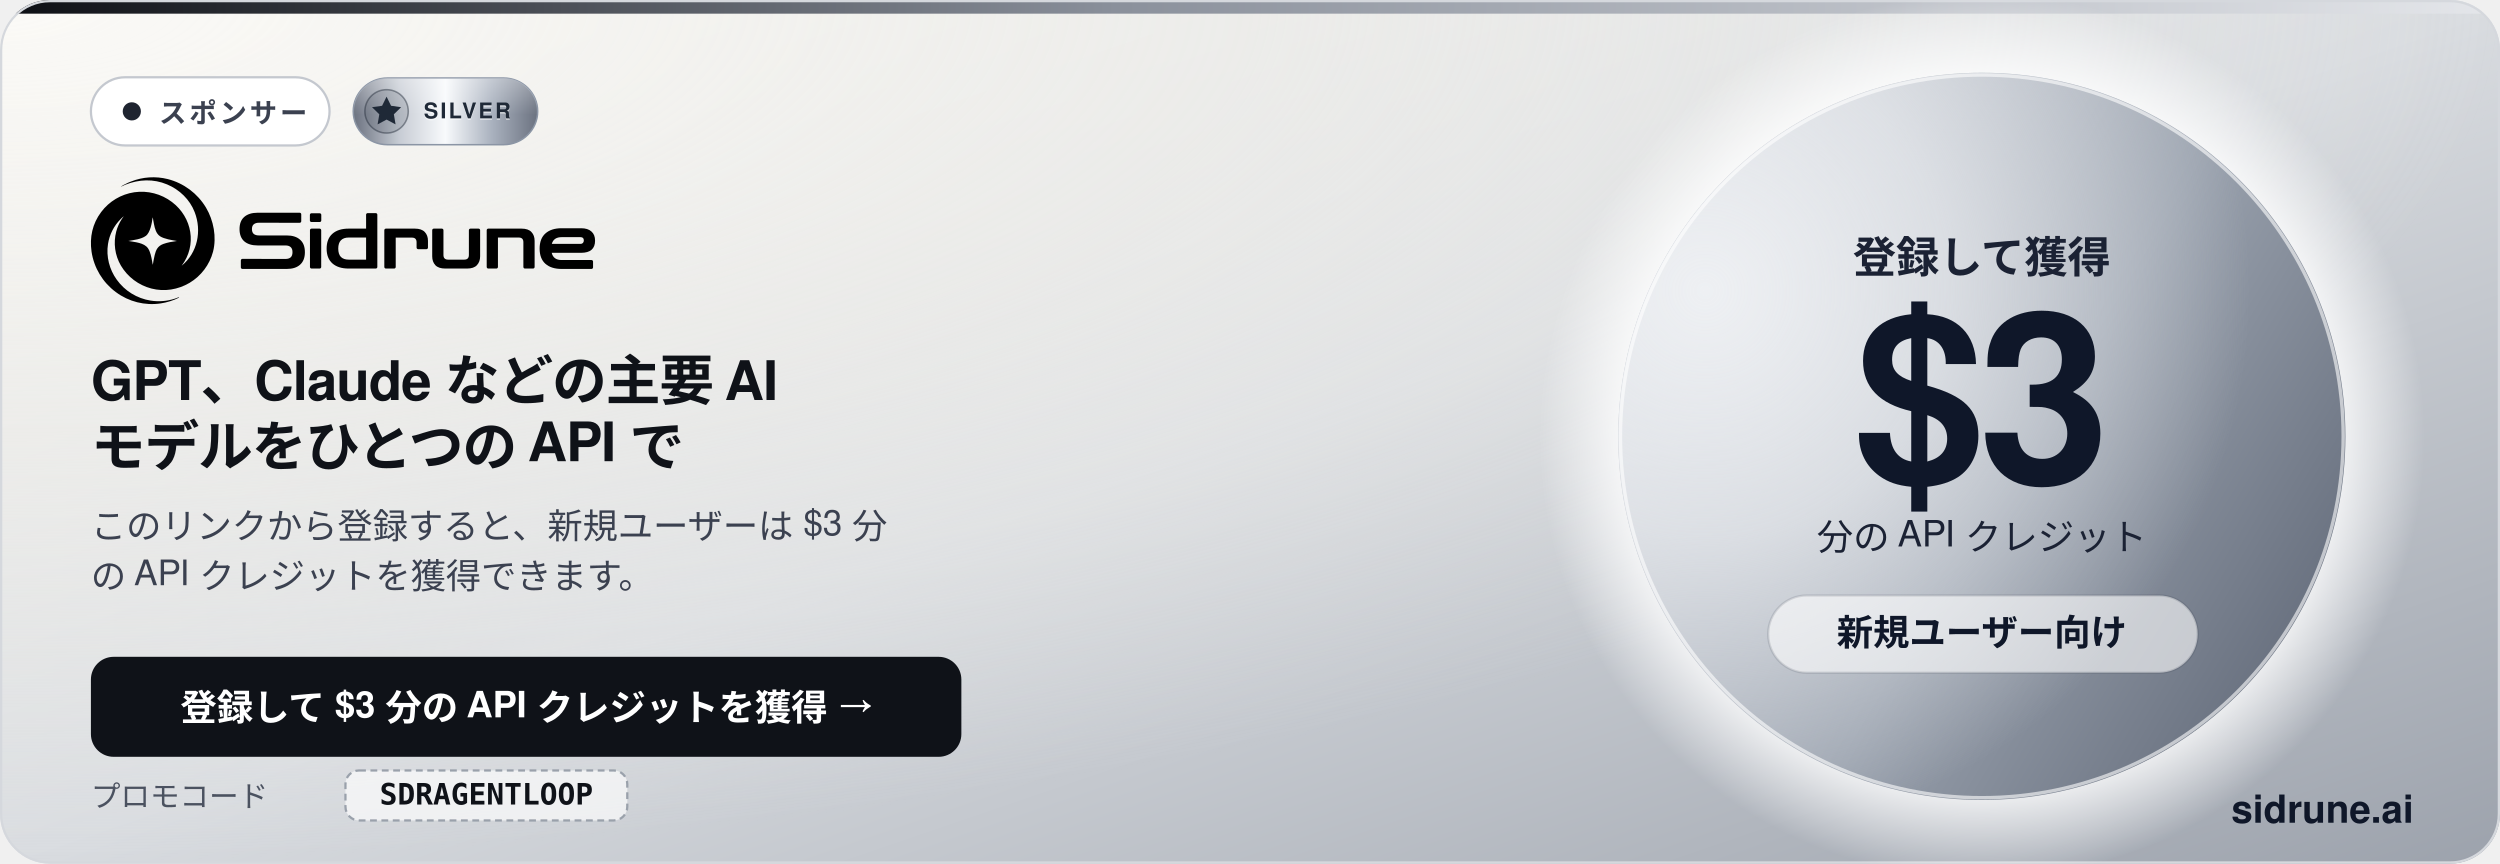
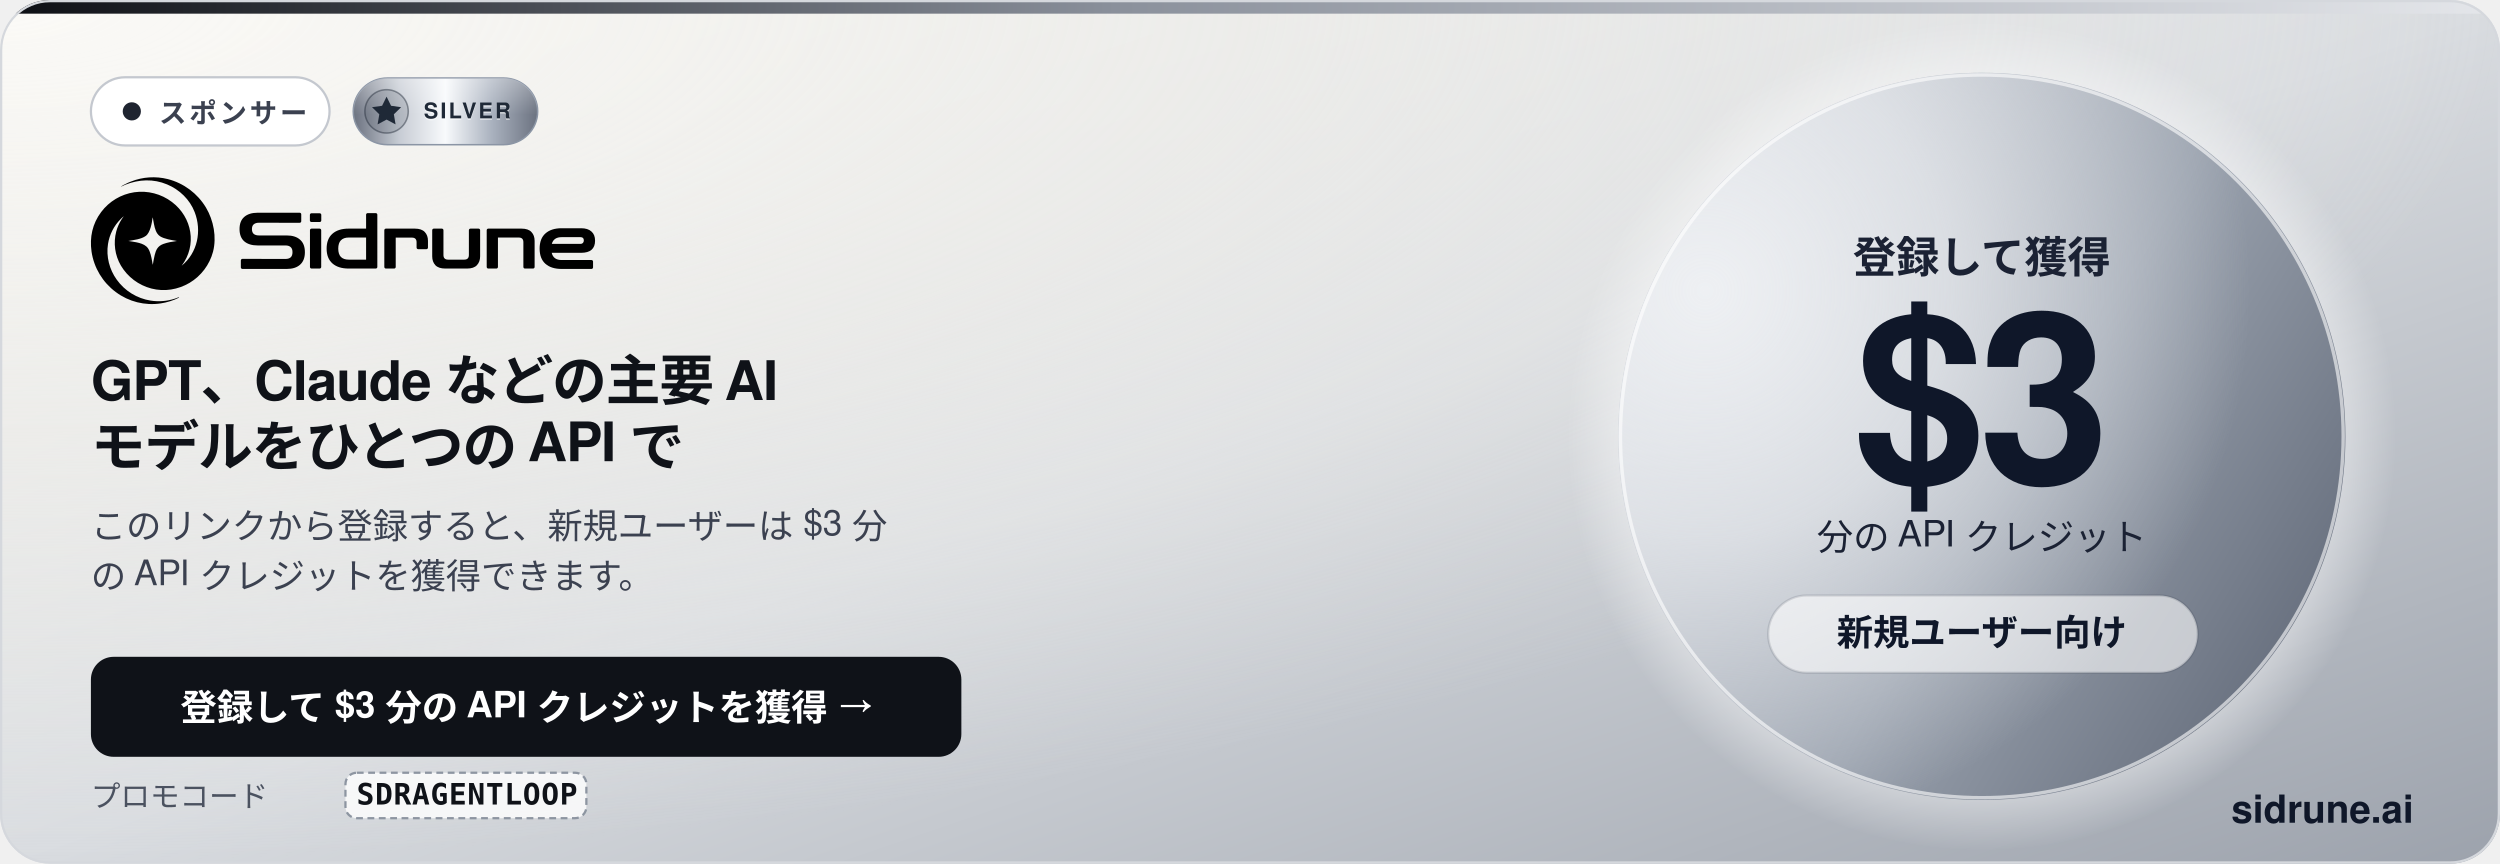
<svg xmlns="http://www.w3.org/2000/svg" width="1100" height="380" viewBox="0 0 1100 380" role="img" aria-label="Sidrune AI (Silver Sponsor): GPT、Claude などの主要 AI モデルをひとつの API で. 登録して $3 分の API クレジットを獲得.">
  <defs>
    <linearGradient id="bg" x1="0" y1="0" x2="1" y2="1">
      <stop offset="0" stop-color="#f4f3ef" />
      <stop offset=".5" stop-color="#d9dce0" />
      <stop offset="1" stop-color="#9ca2ac" />
    </linearGradient>
    <radialGradient id="hl" cx="0" cy="0" r="1" gradientUnits="objectBoundingBox">
      <stop offset="0" stop-color="#fbfaf7" />
      <stop offset=".5" stop-color="#f1f0ec" stop-opacity=".6" />
      <stop offset="1" stop-color="#f1f0ec" stop-opacity="0" />
    </radialGradient>
    <linearGradient id="stripe" x1="0" y1="0" x2="1" y2="0">
      <stop offset="0" stop-color="#0b0d12" />
      <stop offset=".45" stop-color="#8b919c" />
      <stop offset="1" stop-color="#e5e7eb" />
    </linearGradient>
    <radialGradient id="orbHl" cx=".12" cy=".3" r=".75">
      <stop offset="0" stop-color="#eef0f3" />
      <stop offset=".45" stop-color="#eef0f3" stop-opacity=".7" />
      <stop offset="1" stop-color="#eef0f3" stop-opacity="0" />
    </radialGradient>
    <linearGradient id="orb" x1="0" y1=".2" x2="1" y2=".8">
      <stop offset="0" stop-color="#c9cdd4" />
      <stop offset=".55" stop-color="#9aa2ae" />
      <stop offset="1" stop-color="#626a79" />
    </linearGradient>
    <radialGradient id="orbGlow" cx=".5" cy=".5" r=".5">
-       <stop offset=".82" stop-color="#ffffff" stop-opacity=".75" />
+       <stop offset=".88" stop-color="#ffffff" stop-opacity=".35" />
      <stop offset="1" stop-color="#ffffff" stop-opacity="0" />
    </radialGradient>
    <clipPath id="card">
      <rect width="1100" height="380" rx="22" />
    </clipPath>
  </defs>
  <g clip-path="url(#card)">
    <rect width="1100" height="380" fill="url(#bg)" />
    <rect width="1100" height="380" fill="url(#hl)" />
    <rect width="1100" height="6" fill="url(#stripe)" />
    <rect x=".5" y=".5" width="1099" height="379" rx="21.5" fill="none" stroke="#d5d8dd" />
  </g>
  <rect x="40" y="34" width="105" height="30" rx="15" fill="#ffffff" stroke="#c4c8cf" />
  <circle cx="58" cy="49" r="4" fill="#1f2430" />
  <text x="70" y="54" font-family="-apple-system, BlinkMacSystemFont, 'Segoe UI', Helvetica, Arial, sans-serif" font-size="12" font-weight="700" letter-spacing="1.3" fill="#3b4150">スポンサー</text>
  <svg x="155" y="34" width="82" height="30" viewBox="0 0 120 44">
    <defs>
      <linearGradient id="bm" x1="0" y1="0" x2="1" y2="0">
        <stop offset="0.00" stop-color="#6b7280" />
        <stop offset="0.25" stop-color="#c7ccd4" />
        <stop offset="0.50" stop-color="#f8fafc" />
        <stop offset="0.75" stop-color="#aab2bf" />
        <stop offset="1.00" stop-color="#6b7280" />
      </linearGradient>
      <linearGradient id="bs" x1="0" y1="0" x2="0" y2="1">
        <stop offset="0" stop-color="#fff" stop-opacity=".32" />
        <stop offset=".55" stop-color="#fff" stop-opacity="0" />
      </linearGradient>
    </defs>
    <rect x=".5" y=".5" width="119" height="43" rx="22" fill="url(#bm)" stroke="#8b95a5" />
    <rect x=".5" y=".5" width="119" height="43" rx="22" fill="url(#bs)" />
    <circle cx="22" cy="22" r="14" fill="#1f2937" fill-opacity=".14" stroke="#1f2937" stroke-opacity=".45" />
    <path d="M22 12.5l2.9 5.9 6.5.9-4.7 4.6 1.1 6.5L22 27.3l-5.8 3.1 1.1-6.5-4.7-4.6 6.5-.9z" fill="#1f2937" />
    <text x="46" y="27.5" text-anchor="start" font-family="-apple-system, BlinkMacSystemFont, 'Segoe UI', Helvetica, Arial, sans-serif" font-size="14" font-weight="800" letter-spacing="1.4" fill="#ffffff" fill-opacity=".55">SILVER</text>
    <text x="46" y="26.5" text-anchor="start" font-family="-apple-system, BlinkMacSystemFont, 'Segoe UI', Helvetica, Arial, sans-serif" font-size="14" font-weight="800" letter-spacing="1.4" fill="#1f2937">SILVER</text>
  </svg>
  <svg x="40" y="78" width="222" height="56" viewBox="0 0 555 140" fill="none">
    <path d="M166.677 100.837C165.714 100.837 164.933 100.056 164.933 99.093V91.495C164.933 90.531 165.716 89.75 166.68 89.752L213.976 89.834C216.478 89.834 218.383 89.265 219.691 88.128C221.055 86.934 221.738 85.029 221.738 82.413C221.738 79.798 221.055 77.921 219.691 76.784C218.383 75.59 216.478 74.993 213.976 74.993H183.442C177.13 74.993 172.212 73.486 168.686 70.473C165.218 67.402 163.483 62.91 163.483 56.997C163.483 51.083 165.218 46.619 168.686 43.606C172.212 40.535 177.13 39 183.442 39H229.632C230.595 39 231.376 39.781 231.376 40.744V48.341C231.376 49.305 230.593 50.087 229.629 50.085L184.892 50.003C182.447 50.003 180.542 50.571 179.177 51.709C177.812 52.789 177.13 54.551 177.13 56.997C177.13 59.442 177.812 61.233 179.177 62.37C180.542 63.45 182.447 63.99 184.892 63.99H215.426C221.738 63.99 226.628 65.554 230.096 68.682C233.622 71.752 235.384 76.329 235.384 82.413C235.384 88.441 233.622 93.018 230.096 96.145C226.628 99.273 221.738 100.837 215.426 100.837H166.677Z" fill="black" />
    <path d="M242.699 100.41C241.736 100.41 240.956 99.629 240.956 98.666V58.228C240.956 57.266 241.736 56.485 242.699 56.485H251.579C252.542 56.485 253.323 57.266 253.323 58.228V98.666C253.323 99.629 252.542 100.41 251.579 100.41H242.699ZM242.614 49.235C241.651 49.235 240.87 48.454 240.87 47.491V41.341C240.87 40.378 241.651 39.597 242.614 39.597H251.665C252.628 39.597 253.408 40.378 253.408 41.341V47.491C253.408 48.454 252.628 49.235 251.665 49.235H242.614Z" fill="black" />
    <path d="M315.064 98.666C315.064 99.629 314.284 100.41 313.321 100.41H302.697V41.17C302.697 40.207 303.478 39.426 304.441 39.426H313.321C314.284 39.426 315.064 40.207 315.064 41.17V98.666ZM312.932 100.41H283.506C275.887 100.41 269.945 98.534 265.68 94.781C261.416 91.028 259.283 85.598 259.283 78.49C259.283 71.326 261.416 65.867 265.68 62.114C269.945 58.361 275.887 56.485 283.506 56.485H312.079V66.293H283.506C279.81 66.293 276.967 67.317 274.977 69.364C273.044 71.354 272.077 74.396 272.077 78.49C272.077 82.527 273.044 85.569 274.977 87.616C276.967 89.606 279.81 90.602 283.506 90.602H312.932V100.41Z" fill="black" />
    <path d="M324.496 100.41C323.533 100.41 322.753 99.629 322.753 98.666V58.228C322.753 57.266 323.533 56.485 324.496 56.485H356.358C361.304 56.485 364.944 57.736 367.275 60.238C369.606 62.683 370.772 65.924 370.772 69.961V77.344C370.772 78.306 369.991 79.087 369.028 79.087H359.978C359.015 79.087 358.234 78.306 358.234 77.344V71.496C358.234 68.085 356.528 66.379 353.116 66.379H335.29V98.666C335.29 99.629 334.51 100.41 333.547 100.41H324.496Z" fill="black" />
    <path d="M389.841 100.41C384.837 100.41 381.17 99.159 378.839 96.657C376.564 94.155 375.427 90.914 375.427 86.934V58.228C375.427 57.266 376.208 56.485 377.171 56.485H386.051C387.014 56.485 387.794 57.266 387.794 58.228V85.484C387.794 88.896 389.5 90.602 392.912 90.602H410.652C414.064 90.602 415.77 88.896 415.77 85.484V58.228C415.77 57.266 416.551 56.485 417.514 56.485H426.394C427.357 56.485 428.137 57.266 428.137 58.228V86.934C428.137 90.914 426.972 94.155 424.64 96.657C422.366 99.159 418.727 100.41 413.723 100.41H389.841Z" fill="black" />
    <path d="M437.111 100.41C436.148 100.41 435.368 99.629 435.368 98.666V58.228C435.368 57.266 436.148 56.485 437.111 56.485H473.664C478.668 56.485 482.307 57.736 484.581 60.238C486.913 62.683 488.078 65.924 488.078 69.961V98.666C488.078 99.629 487.298 100.41 486.335 100.41H477.455C476.492 100.41 475.711 99.629 475.711 98.666V71.411C475.711 67.999 474.005 66.293 470.593 66.293H447.735V98.666C447.735 99.629 446.954 100.41 445.991 100.41H437.111Z" fill="black" />
    <path d="M517.816 100.837C510.196 100.837 504.254 98.96 499.99 95.207C495.725 91.398 493.593 85.825 493.593 78.49C493.593 71.098 495.725 65.526 499.99 61.773C504.254 57.963 510.196 56.058 517.816 56.058H539.139C544.142 56.058 547.952 57.252 550.568 59.641C553.24 61.972 554.576 65.327 554.576 69.705C554.576 78.632 549.431 83.096 539.139 83.096H506.898C508.092 88.384 511.732 91.028 517.816 91.028H550.615C551.578 91.028 552.359 91.809 552.359 92.772V99.093C552.359 100.056 551.578 100.837 550.615 100.837H517.816ZM517.816 65.867C511.959 65.867 508.348 68.34 506.984 73.287H538.542C539.679 73.287 540.56 72.946 541.186 72.264C541.868 71.582 542.209 70.643 542.209 69.449C542.209 67.061 540.987 65.867 538.542 65.867H517.816Z" fill="black" />
    <path d="M44.235 4.62C57.028 -0.439 71.083 -1.37 84.431 1.959C102.102 6.455 117.272 17.769 126.62 33.424C134.978 47.528 138.457 65.863 134.342 81.855C130.526 96.213 121.258 108.516 108.509 116.146C95.806 123.62 80.882 126.1 66.54 122.379C52.503 118.74 40.467 109.71 33.048 97.25C26.378 85.884 24.518 72.327 27.88 59.584C29.178 54.732 31.242 50.118 33.993 45.916C34.731 44.782 35.467 43.866 36.214 42.792C35.207 43.522 33.599 45.121 32.666 46.041C25.255 53.469 20.397 63.061 18.795 73.431C16.612 87.065 20.342 101.499 28.415 112.644C37.254 124.995 50.679 133.285 65.682 135.653C74.662 137.077 83.854 136.328 92.486 133.47C93.365 133.172 95.763 132.362 96.456 131.989C96.933 132.112 96.806 132.004 97.019 132.348C91.26 135.385 83.354 137.791 76.921 138.736C59.442 141.385 41.63 136.914 27.473 126.325C12.951 115.619 3.306 99.556 0.684 81.705C-1.565 66.004 1.674 51.04 11.267 38.264C20.077 26.48 33.185 18.653 47.737 16.483C62.406 14.368 77.311 18.219 89.12 27.175C111.458 44.057 116.927 74.736 99.793 97.321C117.364 83.149 122.142 59.018 114.144 38.348C108.756 24.424 97.499 13.624 83.816 7.87C68.723 1.524 52.871 2.234 37.835 8.202C36.673 8.834 34.601 9.749 33.371 10.282L33.203 10.144C34.126 9.347 36.995 7.82 37.875 7.471C39.544 6.475 42.38 5.353 44.235 4.62ZM67.894 44.065C67.176 49.953 65.386 60.824 60.353 64.501C55.298 68.195 47.264 68.949 41.227 70.067C48.218 71.333 58.62 71.916 62.842 78.202C65.392 81.998 66.472 87.689 67.296 92.138C67.441 92.918 67.81 95.783 68.014 96.31C68.294 95.761 68.704 92.575 68.847 91.769C69.222 89.679 69.659 87.602 70.16 85.539C71.579 79.728 73.544 75.638 79.586 73.379C83.966 71.742 89.967 70.69 94.641 70.088C89.253 69.155 80.571 67.888 76.079 64.905C74.935 64.147 73.944 63.179 73.157 62.054C70.309 58.051 69.553 52.355 68.647 47.644C68.542 47.099 68.192 44.35 67.894 44.065ZM33.197 10.339C33.114 10.359 33.17 10.352 33.028 10.311C33.061 10.274 33.101 10.236 33.147 10.194L33.197 10.339ZM33.203 10.144C33.183 10.161 33.165 10.178 33.147 10.194L33.134 10.157L33.171 10.118L33.203 10.144Z" fill="black" />
  </svg>
  <text x="40" y="176" font-family="-apple-system, BlinkMacSystemFont, 'Segoe UI', Helvetica, Arial, sans-serif" font-size="24" font-weight="800" letter-spacing="-0.4" fill="#0f1218">GPT、Claude などの主要 AI</text>
  <text x="40" y="205" font-family="-apple-system, BlinkMacSystemFont, 'Segoe UI', Helvetica, Arial, sans-serif" font-size="24" font-weight="800" letter-spacing="-0.4" fill="#0f1218">モデルをひとつの API で</text>
  <text x="40" y="237" font-family="-apple-system, BlinkMacSystemFont, 'Segoe UI', Helvetica, Arial, sans-serif" font-size="15.5" fill="#3b4150">このリンクから登録すると、新規ユーザーは $3 分</text>
  <text x="40" y="259" font-family="-apple-system, BlinkMacSystemFont, 'Segoe UI', Helvetica, Arial, sans-serif" font-size="15.5" fill="#3b4150">の API クレジットを獲得できます。</text>
  <rect x="40" y="289" width="383" height="44" rx="10" fill="#0f1218" />
  <text x="232" y="317" text-anchor="middle" font-family="-apple-system, BlinkMacSystemFont, 'Segoe UI', Helvetica, Arial, sans-serif" font-size="16" font-weight="800" fill="#ffffff">登録して $3 分の API クレジットを獲得 →</text>
  <text x="40" y="355" font-family="-apple-system, BlinkMacSystemFont, 'Segoe UI', Helvetica, Arial, sans-serif" font-size="13" fill="#4b5260">プロモコード</text>
-   <rect x="152" y="339" width="124" height="22" rx="6" fill="#ffffff" fill-opacity=".65" stroke="#9aa1ab" stroke-dasharray="3 2" />
-   <text x="214" y="354" text-anchor="middle" font-family="'SF Mono', ui-monospace, Menlo, Consolas, monospace" font-size="13" font-weight="700" fill="#0f1218">SDRAGENTLOOP</text>
-   <circle cx="872" cy="192" r="196" fill="url(#orbGlow)" />
+   <rect x="152" y="340" width="106" height="20" rx="5" fill="#ffffff" fill-opacity=".8" stroke="#8d95a1" stroke-width="1" stroke-dasharray="3 2" />
+   <text x="205.5" y="354" text-anchor="middle" font-family="'SF Mono', ui-monospace, Menlo, Consolas, monospace" font-size="13" font-weight="800" letter-spacing=".3" fill="#0f1218">SDRAGENTLOOP</text>
+   <circle cx="872" cy="192" r="182" fill="url(#orbGlow)" />
  <circle cx="872" cy="192" r="160" fill="url(#orb)" />
  <circle cx="872" cy="192" r="160" fill="url(#orbHl)" />
  <circle cx="872" cy="192" r="159" fill="none" stroke="#ffffff" stroke-opacity=".6" stroke-width="1.5" />
  <text x="872" y="120" text-anchor="middle" font-family="-apple-system, BlinkMacSystemFont, 'Segoe UI', Helvetica, Arial, sans-serif" font-size="19.0" font-weight="600" fill="#1b2234">登録して獲得</text>
  <text x="872" y="212" text-anchor="middle" font-family="-apple-system, BlinkMacSystemFont, 'Segoe UI', Helvetica, Arial, sans-serif" font-size="104" font-weight="800" letter-spacing="-3" fill="#0f1729">$3</text>
  <text x="872" y="242" text-anchor="middle" font-family="-apple-system, BlinkMacSystemFont, 'Segoe UI', Helvetica, Arial, sans-serif" font-size="16" fill="#1b2234">分の API クレジット</text>
  <rect x="778" y="262" width="189" height="34" rx="17" fill="#ffffff" fill-opacity=".6" stroke="#0f1729" stroke-opacity=".12" />
  <text x="872" y="284" text-anchor="middle" font-family="-apple-system, BlinkMacSystemFont, 'Segoe UI', Helvetica, Arial, sans-serif" font-size="16" font-weight="700" fill="#0f1729">新規ユーザー向け</text>
  <text x="1062" y="362" text-anchor="end" font-family="-apple-system, BlinkMacSystemFont, 'Segoe UI', Helvetica, Arial, sans-serif" font-size="17" font-weight="800" fill="#0f1729">sidrune.ai</text>
</svg>
